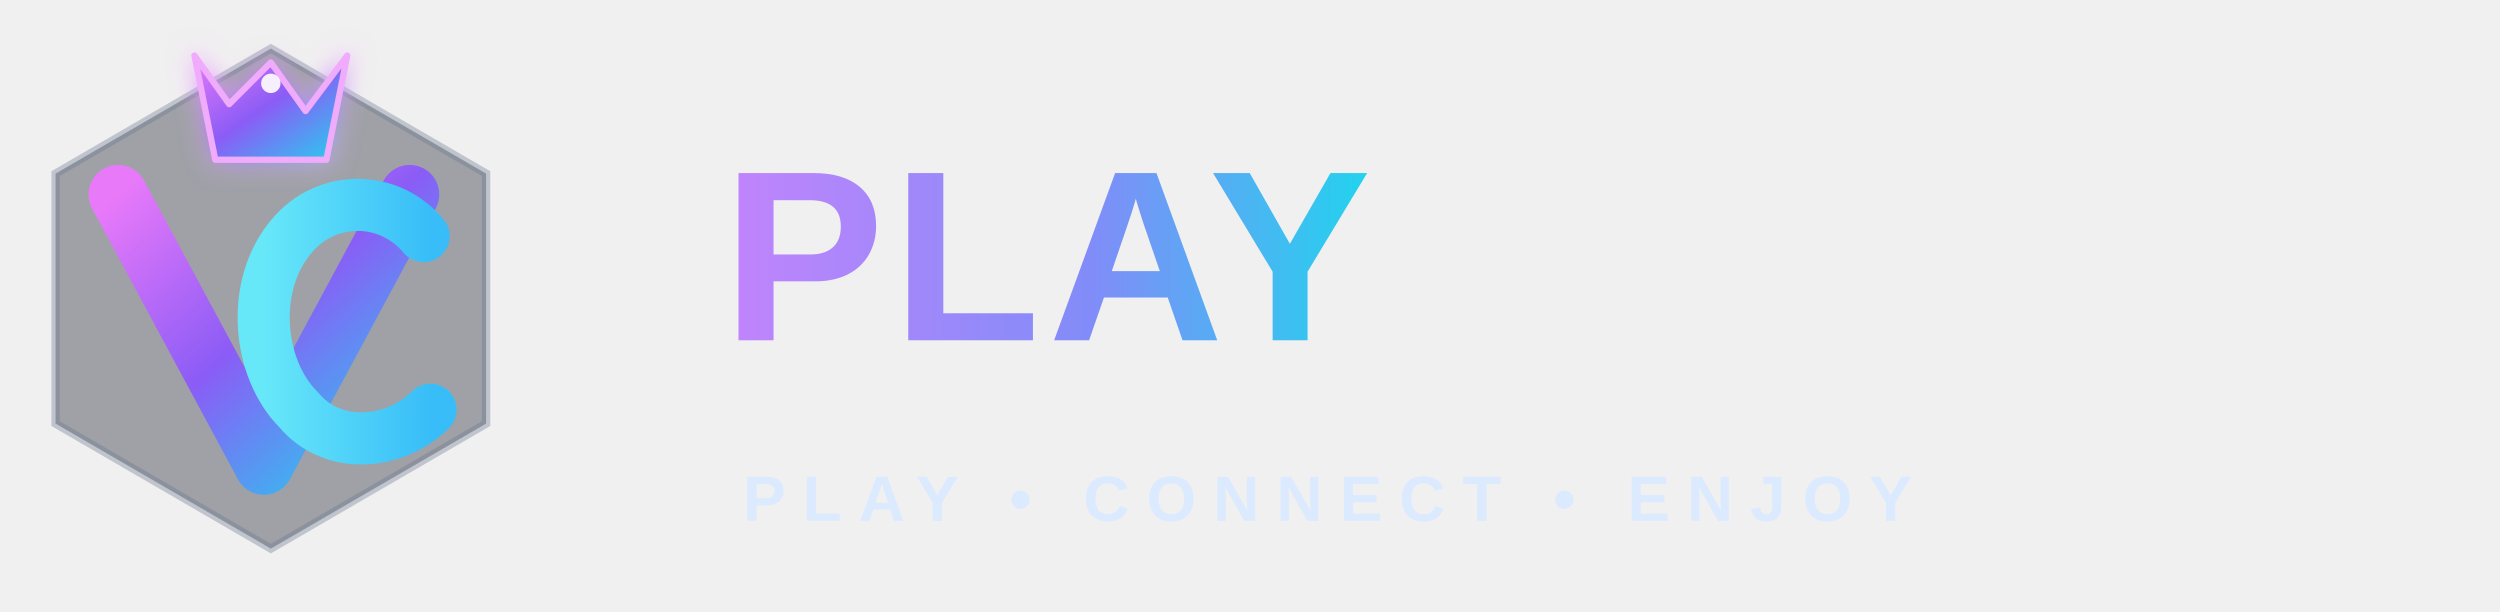
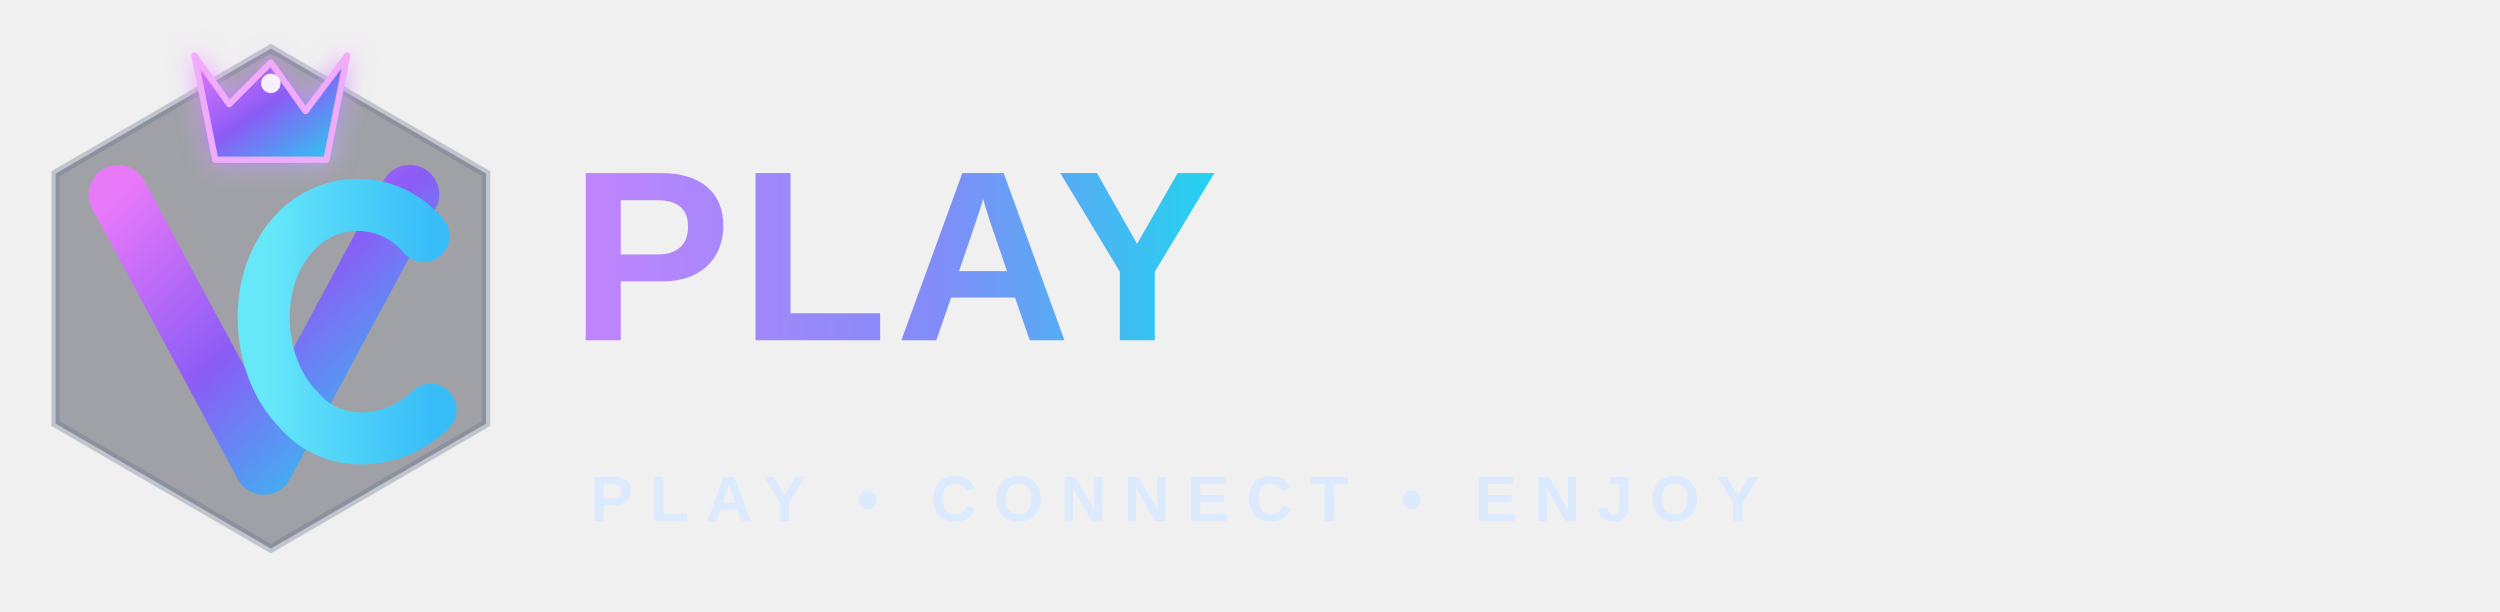
<svg xmlns="http://www.w3.org/2000/svg" viewBox="0 0 360 88" role="img" aria-labelledby="title desc">
  <defs>
    <linearGradient id="cage" x1="0" y1="0" x2="1" y2="1">
      <stop offset="0" stop-color="#e879f9" />
      <stop offset=".48" stop-color="#8b5cf6" />
      <stop offset="1" stop-color="#22d3ee" />
    </linearGradient>
    <linearGradient id="cyan" x1="0" y1="0" x2="1" y2="0">
      <stop stop-color="#67e8f9" />
      <stop offset="1" stop-color="#38bdf8" />
    </linearGradient>
    <linearGradient id="play" x1="0" y1="0" x2="1" y2="0">
      <stop stop-color="#c084fc" />
      <stop offset=".56" stop-color="#818cf8" />
      <stop offset="1" stop-color="#22d3ee" />
    </linearGradient>
    <filter id="softGlow" x="-40%" y="-40%" width="180%" height="180%">
      <feGaussianBlur stdDeviation="1.8" result="blur" />
      <feMerge>
        <feMergeNode in="blur" />
        <feMergeNode in="SourceGraphic" />
      </feMerge>
    </filter>
  </defs>
  <path d="M8 25 39 7 70 25 70 61 39 79 8 61Z" fill="#111827" fill-opacity=".36" stroke="#64748b" stroke-opacity=".34" stroke-width="1.2" />
  <path d="M17 28 38 67 59 28" fill="none" stroke="url(#cage)" stroke-width="8.5" stroke-linecap="round" stroke-linejoin="round" />
  <path d="M61 34 C56 28 47 28 42 34 C36 41 37 53 43 59 C48 65 57 64 62 59" fill="none" stroke="url(#cyan)" stroke-width="7.5" stroke-linecap="round" />
  <path d="M28 8 33 15 39 9 44 16 50 8 47 23 31 23Z" fill="url(#cage)" stroke="#f0abfc" stroke-width=".9" stroke-linejoin="round" filter="url(#softGlow)" />
  <circle cx="39" cy="12" r="1.4" fill="#fff" opacity=".9" />
-   <text x="104" y="49" font-family="Orbitron, Rajdhani, Arial, sans-serif" font-size="35" font-weight="900" letter-spacing="1.1" fill="url(#play)">PLAY</text>
-   <path d="M106 58H286" stroke="url(#play)" stroke-width="1.2" stroke-linecap="round" opacity=".72" />
-   <text x="107" y="75" font-family="Arial, Helvetica, sans-serif" font-size="9.2" font-weight="700" letter-spacing="2.45" fill="#dbeafe">PLAY • CONNECT • ENJOY</text>
+   <text x="82" y="49" font-family="Orbitron, Rajdhani, Arial, sans-serif" font-size="35" font-weight="900" letter-spacing="1.1" fill="url(#play)">PLAY</text>
+   <path d="M84 58H264" stroke="url(#play)" stroke-width="1.2" stroke-linecap="round" opacity=".72" />
+   <text x="85" y="75" font-family="Arial, Helvetica, sans-serif" font-size="9.2" font-weight="700" letter-spacing="2.45" fill="#dbeafe">PLAY • CONNECT • ENJOY</text>
</svg>
